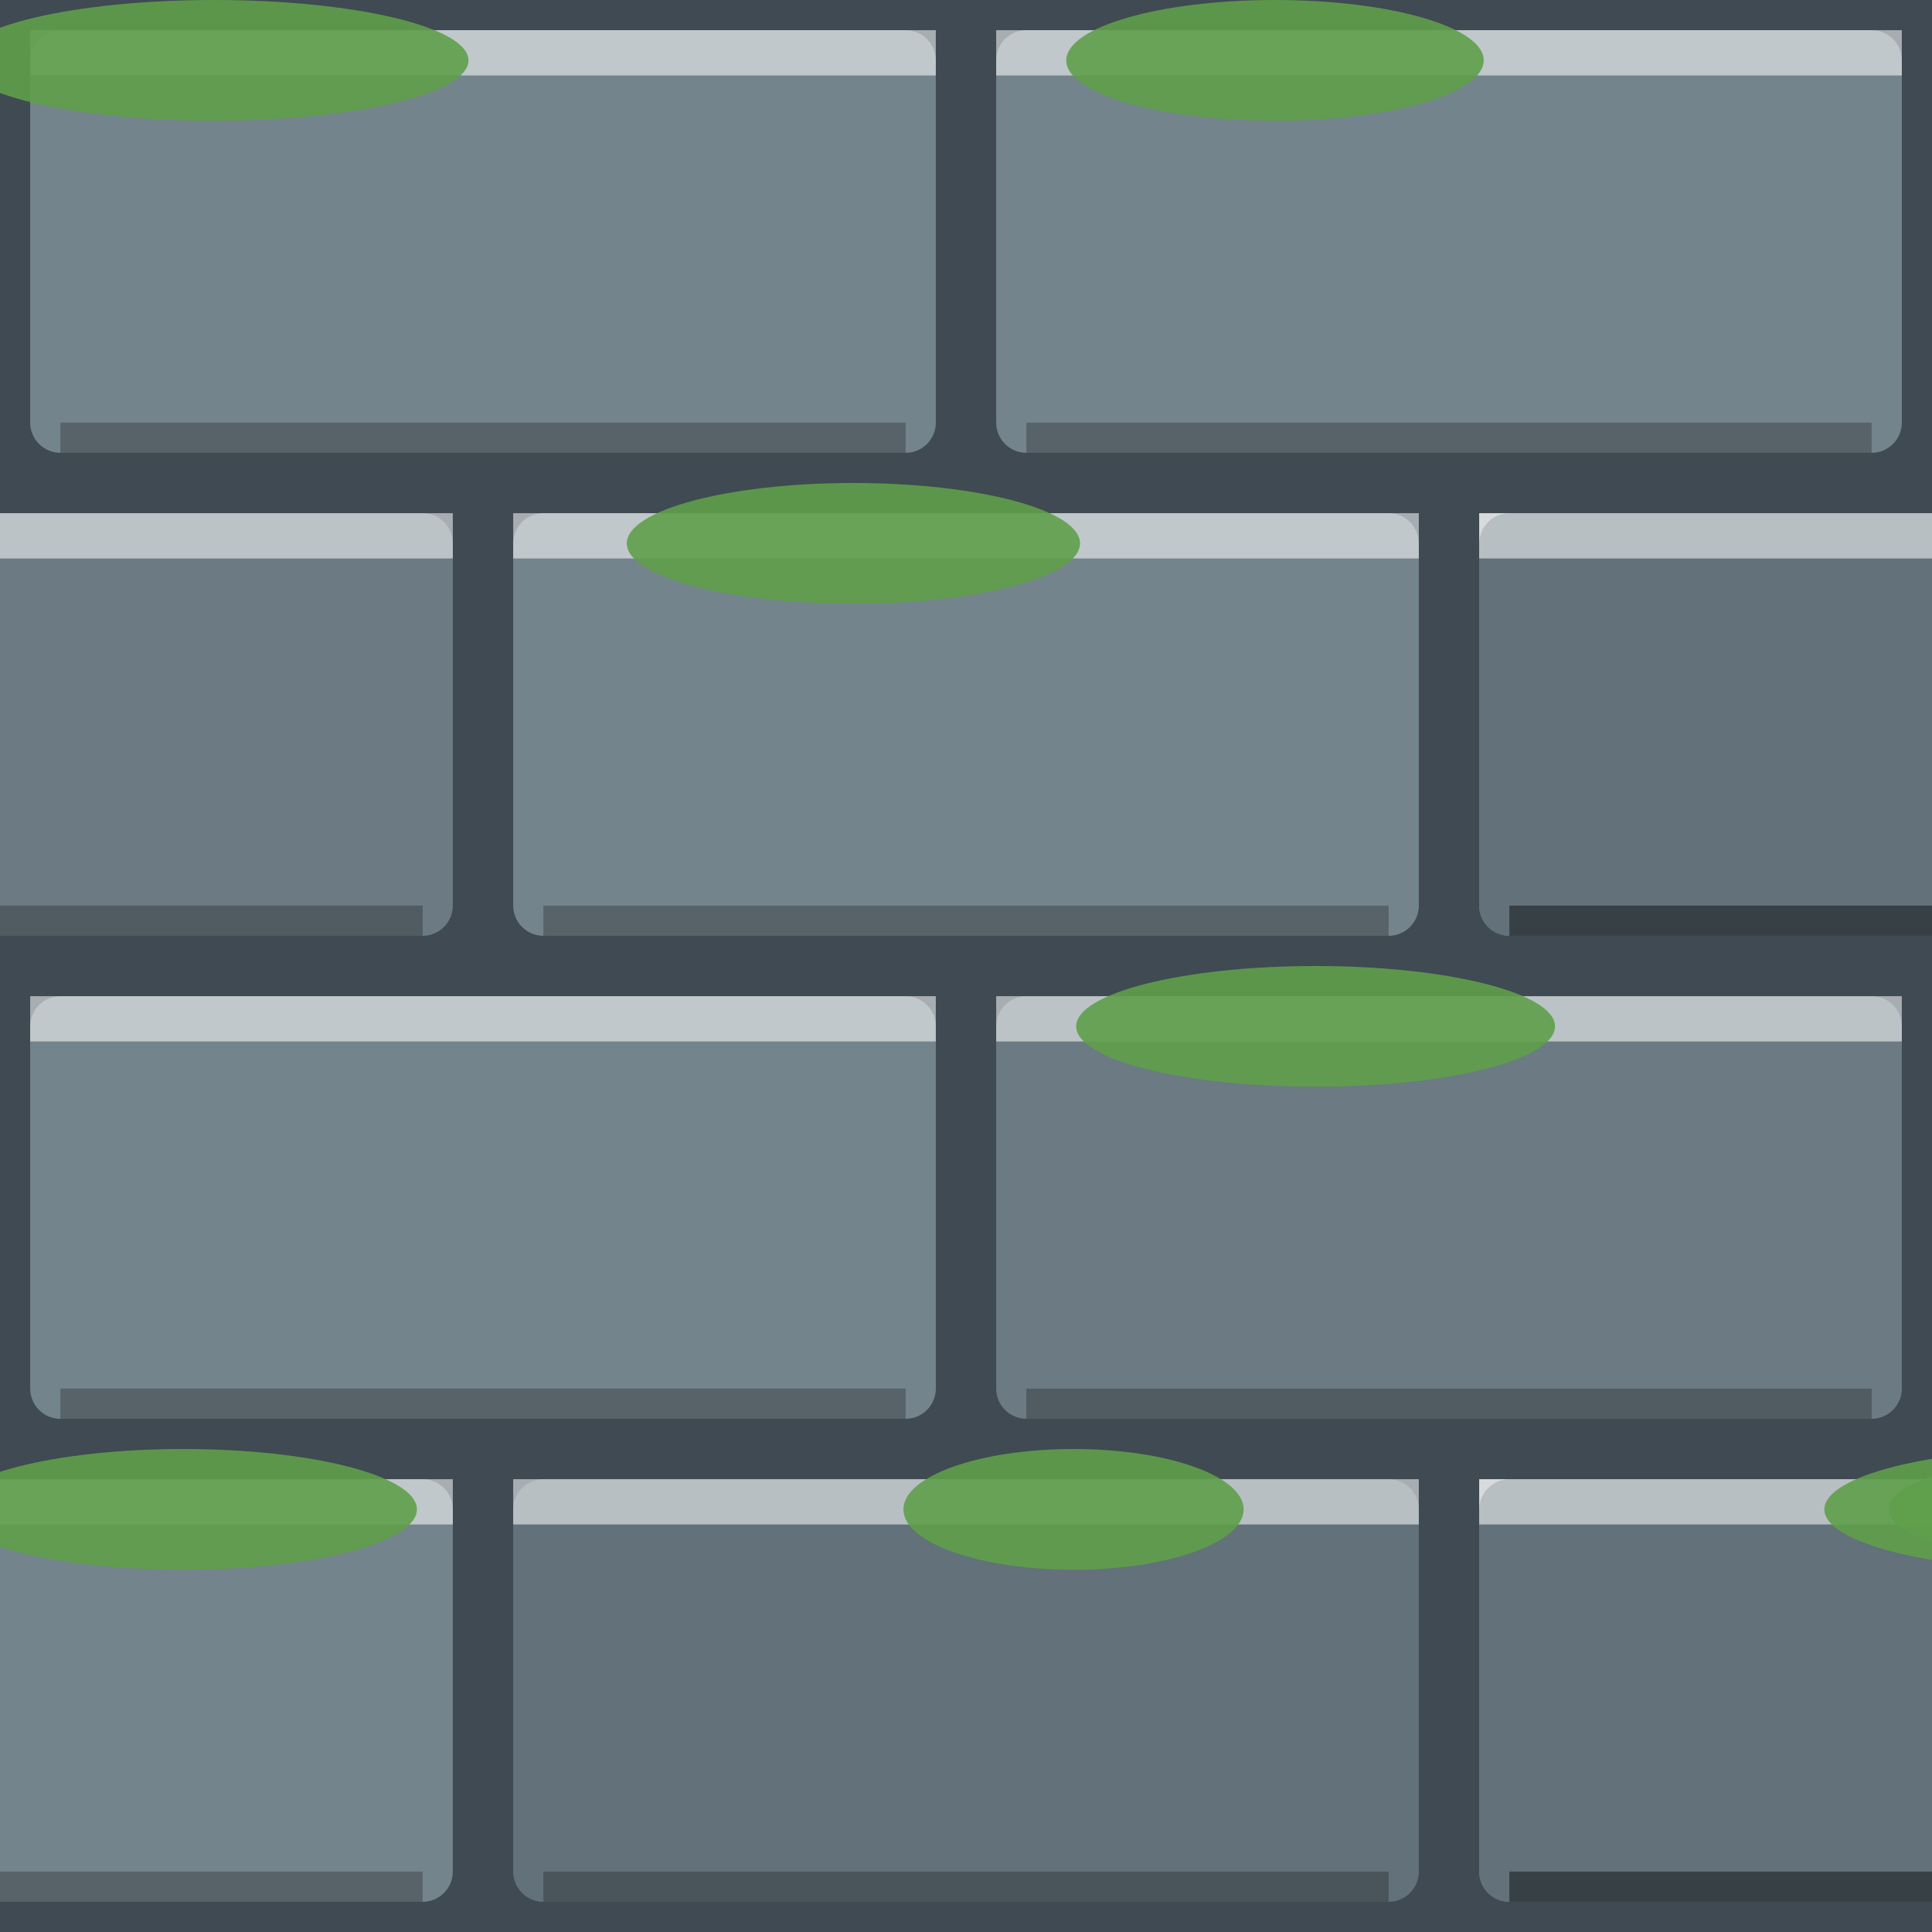
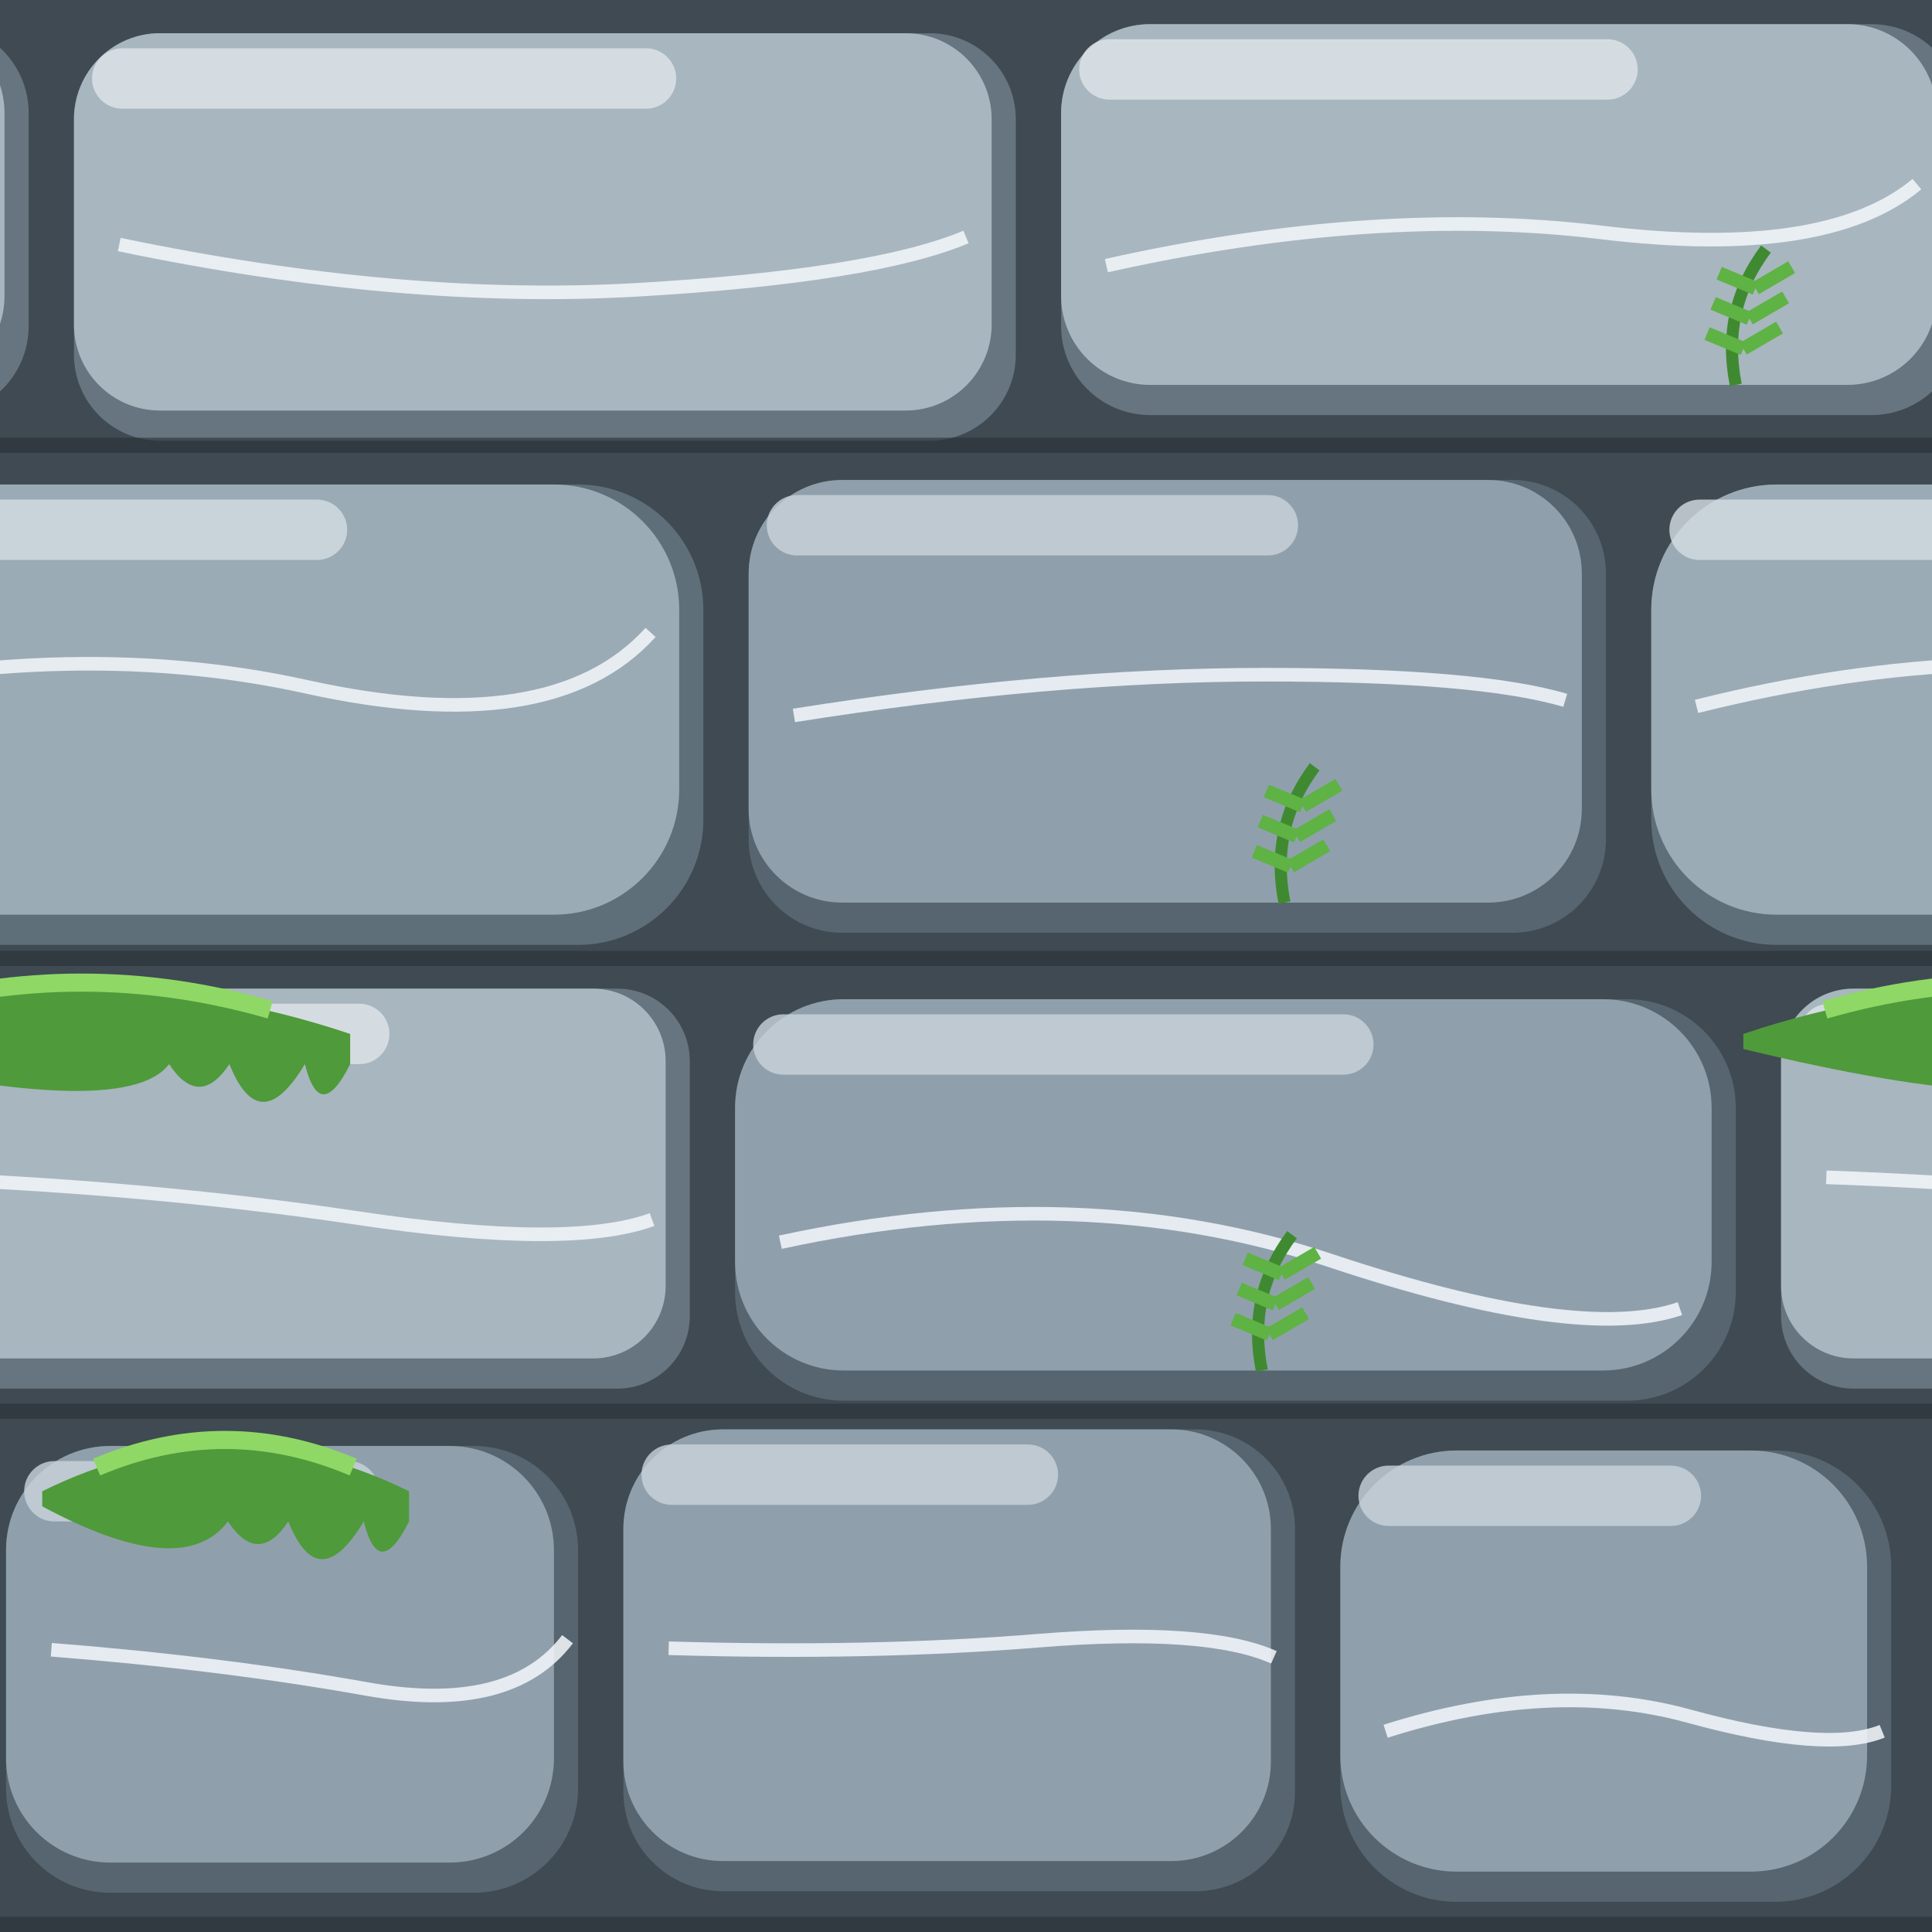
<svg xmlns="http://www.w3.org/2000/svg" width="128" height="128" viewBox="0 0 128 128">
  <path fill="#3f4a52" d="M0 0h128v128H0z" />
-   <path fill="#3f4a52" d="M0 0h128v32H0z" />
-   <rect width="60" height="28" x="2" y="2" fill="#74848c" rx="2" />
-   <path fill="#fff" d="M2 2h60v3H2z" opacity=".55" />
-   <rect width="60" height="28" x="66" y="2" fill="#74848c" rx="2" />
-   <path fill="#fff" d="M66 2h60v3H66z" opacity=".55" />
-   <path fill="#3f4a52" d="M0 32h128v32H0z" />
-   <rect width="60" height="28" x="-30" y="34" fill="#6b7a83" rx="2" />
-   <path fill="#fff" d="M-30 34h60v3h-60z" opacity=".55" />
-   <rect width="60" height="28" x="98" y="34" fill="#6b7a83" rx="2" />
-   <path fill="#fff" d="M98 34h60v3H98z" opacity=".55" />
-   <rect width="60" height="28" x="34" y="34" fill="#74848c" rx="2" />
-   <path fill="#fff" d="M34 34h60v3H34z" opacity=".55" />
-   <rect width="60" height="28" x="98" y="34" fill="#62717a" rx="2" />
-   <path fill="#fff" d="M98 34h60v3H98z" opacity=".55" />
-   <path fill="#3f4a52" d="M0 64h128v32H0z" />
-   <rect width="60" height="28" x="2" y="66" fill="#74848c" rx="2" />
-   <path fill="#fff" d="M2 66h60v3H2z" opacity=".55" />
-   <rect width="60" height="28" x="66" y="66" fill="#6b7a83" rx="2" />
-   <path fill="#fff" d="M66 66h60v3H66z" opacity=".55" />
-   <path fill="#3f4a52" d="M0 96h128v32H0z" />
-   <rect width="60" height="28" x="-30" y="98" fill="#74848c" rx="2" />
-   <path fill="#fff" d="M-30 98h60v3h-60z" opacity=".55" />
-   <rect width="60" height="28" x="98" y="98" fill="#74848c" rx="2" />
-   <path fill="#fff" d="M98 98h60v3H98z" opacity=".55" />
-   <rect width="60" height="28" x="34" y="98" fill="#62717a" rx="2" />
-   <path fill="#fff" d="M34 98h60v3H34z" opacity=".55" />
-   <rect width="60" height="28" x="98" y="98" fill="#62717a" rx="2" />
-   <path fill="#fff" d="M98 98h60v3H98z" opacity=".55" />
-   <path d="M4 28h56v2H4z" opacity=".25" />
-   <ellipse cx="14.189" cy="4" fill="#5f9e4a" opacity=".9" rx="16.848" ry="4" />
-   <path d="M68 28h56v2H68z" opacity=".25" />
-   <ellipse cx="84.471" cy="4" fill="#5f9e4a" opacity=".9" rx="13.829" ry="4" />
-   <path d="M-28 60h56v2h-56z" opacity=".25" />
-   <ellipse cx="-17.819" cy="36" fill="#5f9e4a" opacity=".9" rx="12.285" ry="4" />
-   <path d="M100 60h56v2h-56zM36 60h56v2H36z" opacity=".25" />
-   <ellipse cx="56.54" cy="36" fill="#5f9e4a" opacity=".9" rx="15.013" ry="4" />
-   <path d="M100 60h56v2h-56zM4 92h56v2H4zM68 92h56v2H68z" opacity=".25" />
-   <ellipse cx="87.161" cy="68" fill="#5f9e4a" opacity=".9" rx="15.862" ry="4" />
-   <path d="M-28 124h56v2h-56z" opacity=".25" />
-   <ellipse cx="12.135" cy="100" fill="#5f9e4a" opacity=".9" rx="15.486" ry="4" />
-   <path d="M100 124h56v2h-56z" opacity=".25" />
-   <ellipse cx="136.615" cy="100" fill="#5f9e4a" opacity=".9" rx="15.746" ry="4" />
-   <path d="M36 124h56v2H36z" opacity=".25" />
-   <ellipse cx="71.124" cy="100" fill="#5f9e4a" opacity=".9" rx="11.27" ry="4" />
-   <path d="M100 124h56v2h-56z" opacity=".25" />
-   <ellipse cx="142.543" cy="100" fill="#5f9e4a" opacity=".9" rx="17.406" ry="4" />
+   <rect width="62.4" height="27" x="4.9" y="2.2" fill="#66757f" rx="5.7" />
+   <rect width="60.8" height="25" x="4.9" y="2.2" fill="#a8b6bf" rx="5.7" />
+   <rect width="38.7" height="4" x="6.1" y="3.2" fill="#dfe6ea" opacity=".8" rx="2" />
+   <path fill="none" stroke="#f4f8fb" stroke-width=".9" d="M7.9 16.2q18.7 3.9 34.3 3T64 15.7" opacity=".85" />
+   <rect width="59.6" height="25.9" x="70.3" y="1.6" fill="#66757f" rx="5.9" />
+   <rect width="58" height="23.9" x="70.3" y="1.6" fill="#a8b6bf" rx="5.9" />
+   <rect width="37" height="4" x="71.5" y="2.6" fill="#dfe6ea" opacity=".8" rx="2" />
+   <path fill="none" stroke="#f4f8fb" stroke-width=".9" d="M73.3 17.6q17.9-4 32.8-2.2t20.9-3.2" opacity=".85" />
+   <path fill="none" stroke="#3f8a30" stroke-width=".8" d="M115 25.5q-1-5 2-9" />
+   <path stroke="#5fb244" stroke-width=".9" d="m115.5 23.1-2.4-1m2.4 1 2.4-1.4M115.9 21.1l-2.4-1m2.4 1 2.4-1.4M116.3 19.1l-2.4-1m2.4 1 2.4-1.4" />
+   <g transform="translate(-128)">
+     <rect width="59.6" height="25.9" x="70.3" y="1.6" fill="#66757f" rx="5.9" />
+     <rect width="58" height="23.9" x="70.3" y="1.6" fill="#a8b6bf" rx="5.9" />
+     <rect width="37" height="4" x="71.5" y="2.6" fill="#dfe6ea" opacity=".8" rx="2" />
+     <path fill="none" stroke="#f4f8fb" stroke-width=".9" d="M73.3 17.6q17.9-4 32.8-2.2t20.9-3.2" opacity=".85" />
+     <path fill="none" stroke="#3f8a30" stroke-width=".8" d="M115 25.5q-1-5 2-9" />
+     <path stroke="#5fb244" stroke-width=".9" d="m115.5 23.1-2.4-1m2.4 1 2.4-1.4M115.9 21.1l-2.4-1m2.4 1 2.4-1.4M116.3 19.1l-2.4-1m2.4 1 2.4-1.4" />
+   </g>
+   <path fill="#262e34" d="M0 29h128v1H0z" opacity=".6" />
+   <rect width="56.8" height="30" x="49.6" y="31.8" fill="#56656f" rx="6.2" />
+   <rect width="55.2" height="28" x="49.6" y="31.8" fill="#8fa0ac" rx="6.2" />
+   <rect width="35.2" height="4" x="50.8" y="32.8" fill="#c9d3dc" opacity=".8" rx="2" />
+   <path fill="none" stroke="#f4f8fb" stroke-width=".9" d="M52.6 47.4q17-2.7 31.2-2.7t19.9 1.7" opacity=".85" />
+   <path fill="none" stroke="#3f8a30" stroke-width=".8" d="M85.1 59.8q-1-5 2-9" />
+   <path stroke="#5fb244" stroke-width=".9" d="m85.5 57.4-2.4-1m2.4 1 2.4-1.4M85.9 55.4l-2.4-1m2.4 1 2.4-1.4M86.3 53.4l-2.4-1m2.4 1 2.4-1.4" />
+   <rect width="65.2" height="30.5" x="109.4" y="32.1" fill="#5f6f7a" rx="8.3" />
+   <rect width="63.6" height="28.5" x="109.4" y="32.1" fill="#9aabb6" rx="8.3" />
+   <rect width="40.4" height="4" x="110.6" y="33.1" fill="#d4dde4" opacity=".8" rx="2" />
+   <path fill="none" stroke="#f4f8fb" stroke-width=".9" d="M112.4 46.8q19.6-4.9 35.9-1.3t22.8-3.6" opacity=".85" />
+   <g transform="translate(-128)">
+     <rect width="65.2" height="30.5" x="109.4" y="32.1" fill="#5f6f7a" rx="8.3" />
+     <rect width="63.6" height="28.5" x="109.4" y="32.1" fill="#9aabb6" rx="8.3" />
+     <rect width="40.4" height="4" x="110.6" y="33.1" fill="#d4dde4" opacity=".8" rx="2" />
+     <path fill="none" stroke="#f4f8fb" stroke-width=".9" d="M112.4 46.8q19.6-4.9 35.9-1.3t22.8-3.6" opacity=".85" />
+   </g>
+   <path fill="#262e34" d="M0 63h128v1H0z" opacity=".6" />
+   <rect width="66.3" height="26.6" x="48.7" y="66.2" fill="#56656f" rx="7.2" />
+   <rect width="64.7" height="24.6" x="48.7" y="66.2" fill="#8fa0ac" rx="7.2" />
+   <rect width="41.1" height="4" x="49.9" y="67.2" fill="#c9d3dc" opacity=".8" rx="2" />
+   <path fill="none" stroke="#f4f8fb" stroke-width=".9" d="M51.7 82.3q19.9-4.3 36.4 1.2t23.2 3.2" opacity=".85" />
+   <path fill="none" stroke="#3f8a30" stroke-width=".8" d="M83.6 90.8q-1-5 2-9" />
+   <path stroke="#5fb244" stroke-width=".9" d="m84.1 88.4-2.4-1m2.4 1 2.4-1.4M84.5 86.4l-2.4-1m2.4 1 2.4-1.4M84.9 84.4l-2.4-1m2.4 1 2.4-1.4" />
+   <rect width="55.7" height="26.5" x="118" y="65.5" fill="#66757f" rx="4.8" />
+   <rect width="54.1" height="24.5" x="118" y="65.5" fill="#a8b6bf" rx="4.8" />
+   <rect width="34.6" height="4" x="119.2" y="66.5" fill="#dfe6ea" opacity=".8" rx="2" />
+   <path fill="none" stroke="#f4f8fb" stroke-width=".9" d="M121 78q16.7.6 30.7 2.7t19.5.1" opacity=".85" />
+   <path fill="#4f9a3a" d="M115.5 68.5q17.8-6 35.7 0v2q-2 4-3 0-3 5-5 0-2 3-4 0-3 4-23.7-1z" />
+   <path fill="none" stroke="#8fd866" stroke-width="1.2" d="M120.9 66.9q12.5-3.6 25 0" />
+   <g transform="translate(-128)">
+     <rect width="55.7" height="26.5" x="118" y="65.5" fill="#66757f" rx="4.8" />
+     <rect width="54.1" height="24.5" x="118" y="65.5" fill="#a8b6bf" rx="4.8" />
+     <rect width="34.6" height="4" x="119.2" y="66.5" fill="#dfe6ea" opacity=".8" rx="2" />
+     <path fill="none" stroke="#f4f8fb" stroke-width=".9" d="M121 78q16.7.6 30.7 2.7t19.5.1" opacity=".85" />
+     <path fill="#4f9a3a" d="M115.5 68.5q17.8-6 35.7 0v2q-2 4-3 0-3 5-5 0-2 3-4 0-3 4-23.7-1z" />
+     <path fill="none" stroke="#8fd866" stroke-width="1.2" d="M120.9 66.9q12.5-3.6 25 0" />
+   </g>
+   <path fill="#262e34" d="M0 93h128v1H0z" opacity=".6" />
+   <rect width="36.5" height="29.9" x="88.8" y="96.1" fill="#56656f" rx="7.7" />
+   <rect width="34.9" height="27.9" x="88.8" y="96.1" fill="#8fa0ac" rx="7.7" />
+   <rect width="22.7" height="4" x="90" y="97.1" fill="#c9d3dc" opacity=".8" rx="2" />
+   <path fill="none" stroke="#f4f8fb" stroke-width=".9" d="M91.8 114.7q11-3.5 20.1-1t12.8 1" opacity=".85" />
+   <g transform="translate(-128)">
+     <rect width="36.5" height="29.9" x="88.8" y="96.1" fill="#56656f" rx="7.7" />
+     <rect width="34.9" height="27.9" x="88.8" y="96.1" fill="#8fa0ac" rx="7.7" />
+     <rect width="22.7" height="4" x="90" y="97.1" fill="#c9d3dc" opacity=".8" rx="2" />
+     <path fill="none" stroke="#f4f8fb" stroke-width=".9" d="M91.8 114.7q11-3.5 20.1-1t12.8 1" opacity=".85" />
+   </g>
+   <rect width="37.9" height="29.6" x="128.4" y="95.8" fill="#56656f" rx="6.9" />
+   <rect width="36.3" height="27.6" x="128.4" y="95.8" fill="#8fa0ac" rx="6.9" />
+   <rect width="23.5" height="4" x="129.6" y="96.8" fill="#c9d3dc" opacity=".8" rx="2" />
+   <path fill="none" stroke="#f4f8fb" stroke-width=".9" d="M131.4 109.3q11.4.9 20.9 2.6t13.3-3.3" opacity=".85" />
+   <path fill="#4f9a3a" d="M130.8 98.8q12.1-6 24.3 0v2q-2 4-3 0-3 5-5 0-2 3-4 0-3 4-12.3-1z" />
+   <path fill="none" stroke="#8fd866" stroke-width="1.2" d="M134.4 97.2q8.5-3.6 17 0" />
+   <g transform="translate(-128)">
+     <rect width="37.9" height="29.6" x="128.4" y="95.8" fill="#56656f" rx="6.9" />
+     <rect width="36.3" height="27.6" x="128.4" y="95.8" fill="#8fa0ac" rx="6.9" />
+     <rect width="23.5" height="4" x="129.6" y="96.8" fill="#c9d3dc" opacity=".8" rx="2" />
+     <path fill="none" stroke="#f4f8fb" stroke-width=".9" d="M131.4 109.3q11.4.9 20.9 2.6t13.3-3.3" opacity=".85" />
+     <path fill="#4f9a3a" d="M130.8 98.8q12.1-6 24.3 0v2q-2 4-3 0-3 5-5 0-2 3-4 0-3 4-12.3-1z" />
+     <path fill="none" stroke="#8fd866" stroke-width="1.2" d="M134.4 97.2q8.5-3.6 17 0" />
+   </g>
+   <rect width="44.5" height="30.6" x="41.3" y="94.7" fill="#56656f" rx="6.6" />
+   <rect width="42.9" height="28.6" x="41.3" y="94.7" fill="#8fa0ac" rx="6.6" />
+   <rect width="27.6" height="4" x="42.5" y="95.7" fill="#c9d3dc" opacity=".8" rx="2" />
+   <path fill="none" stroke="#f4f8fb" stroke-width=".9" d="M44.3 109.2q13.4.4 24.5-.5t15.6 1.1" opacity=".85" />
+   <path fill="#262e34" d="M0 127h128v1H0z" opacity=".6" />
</svg>
